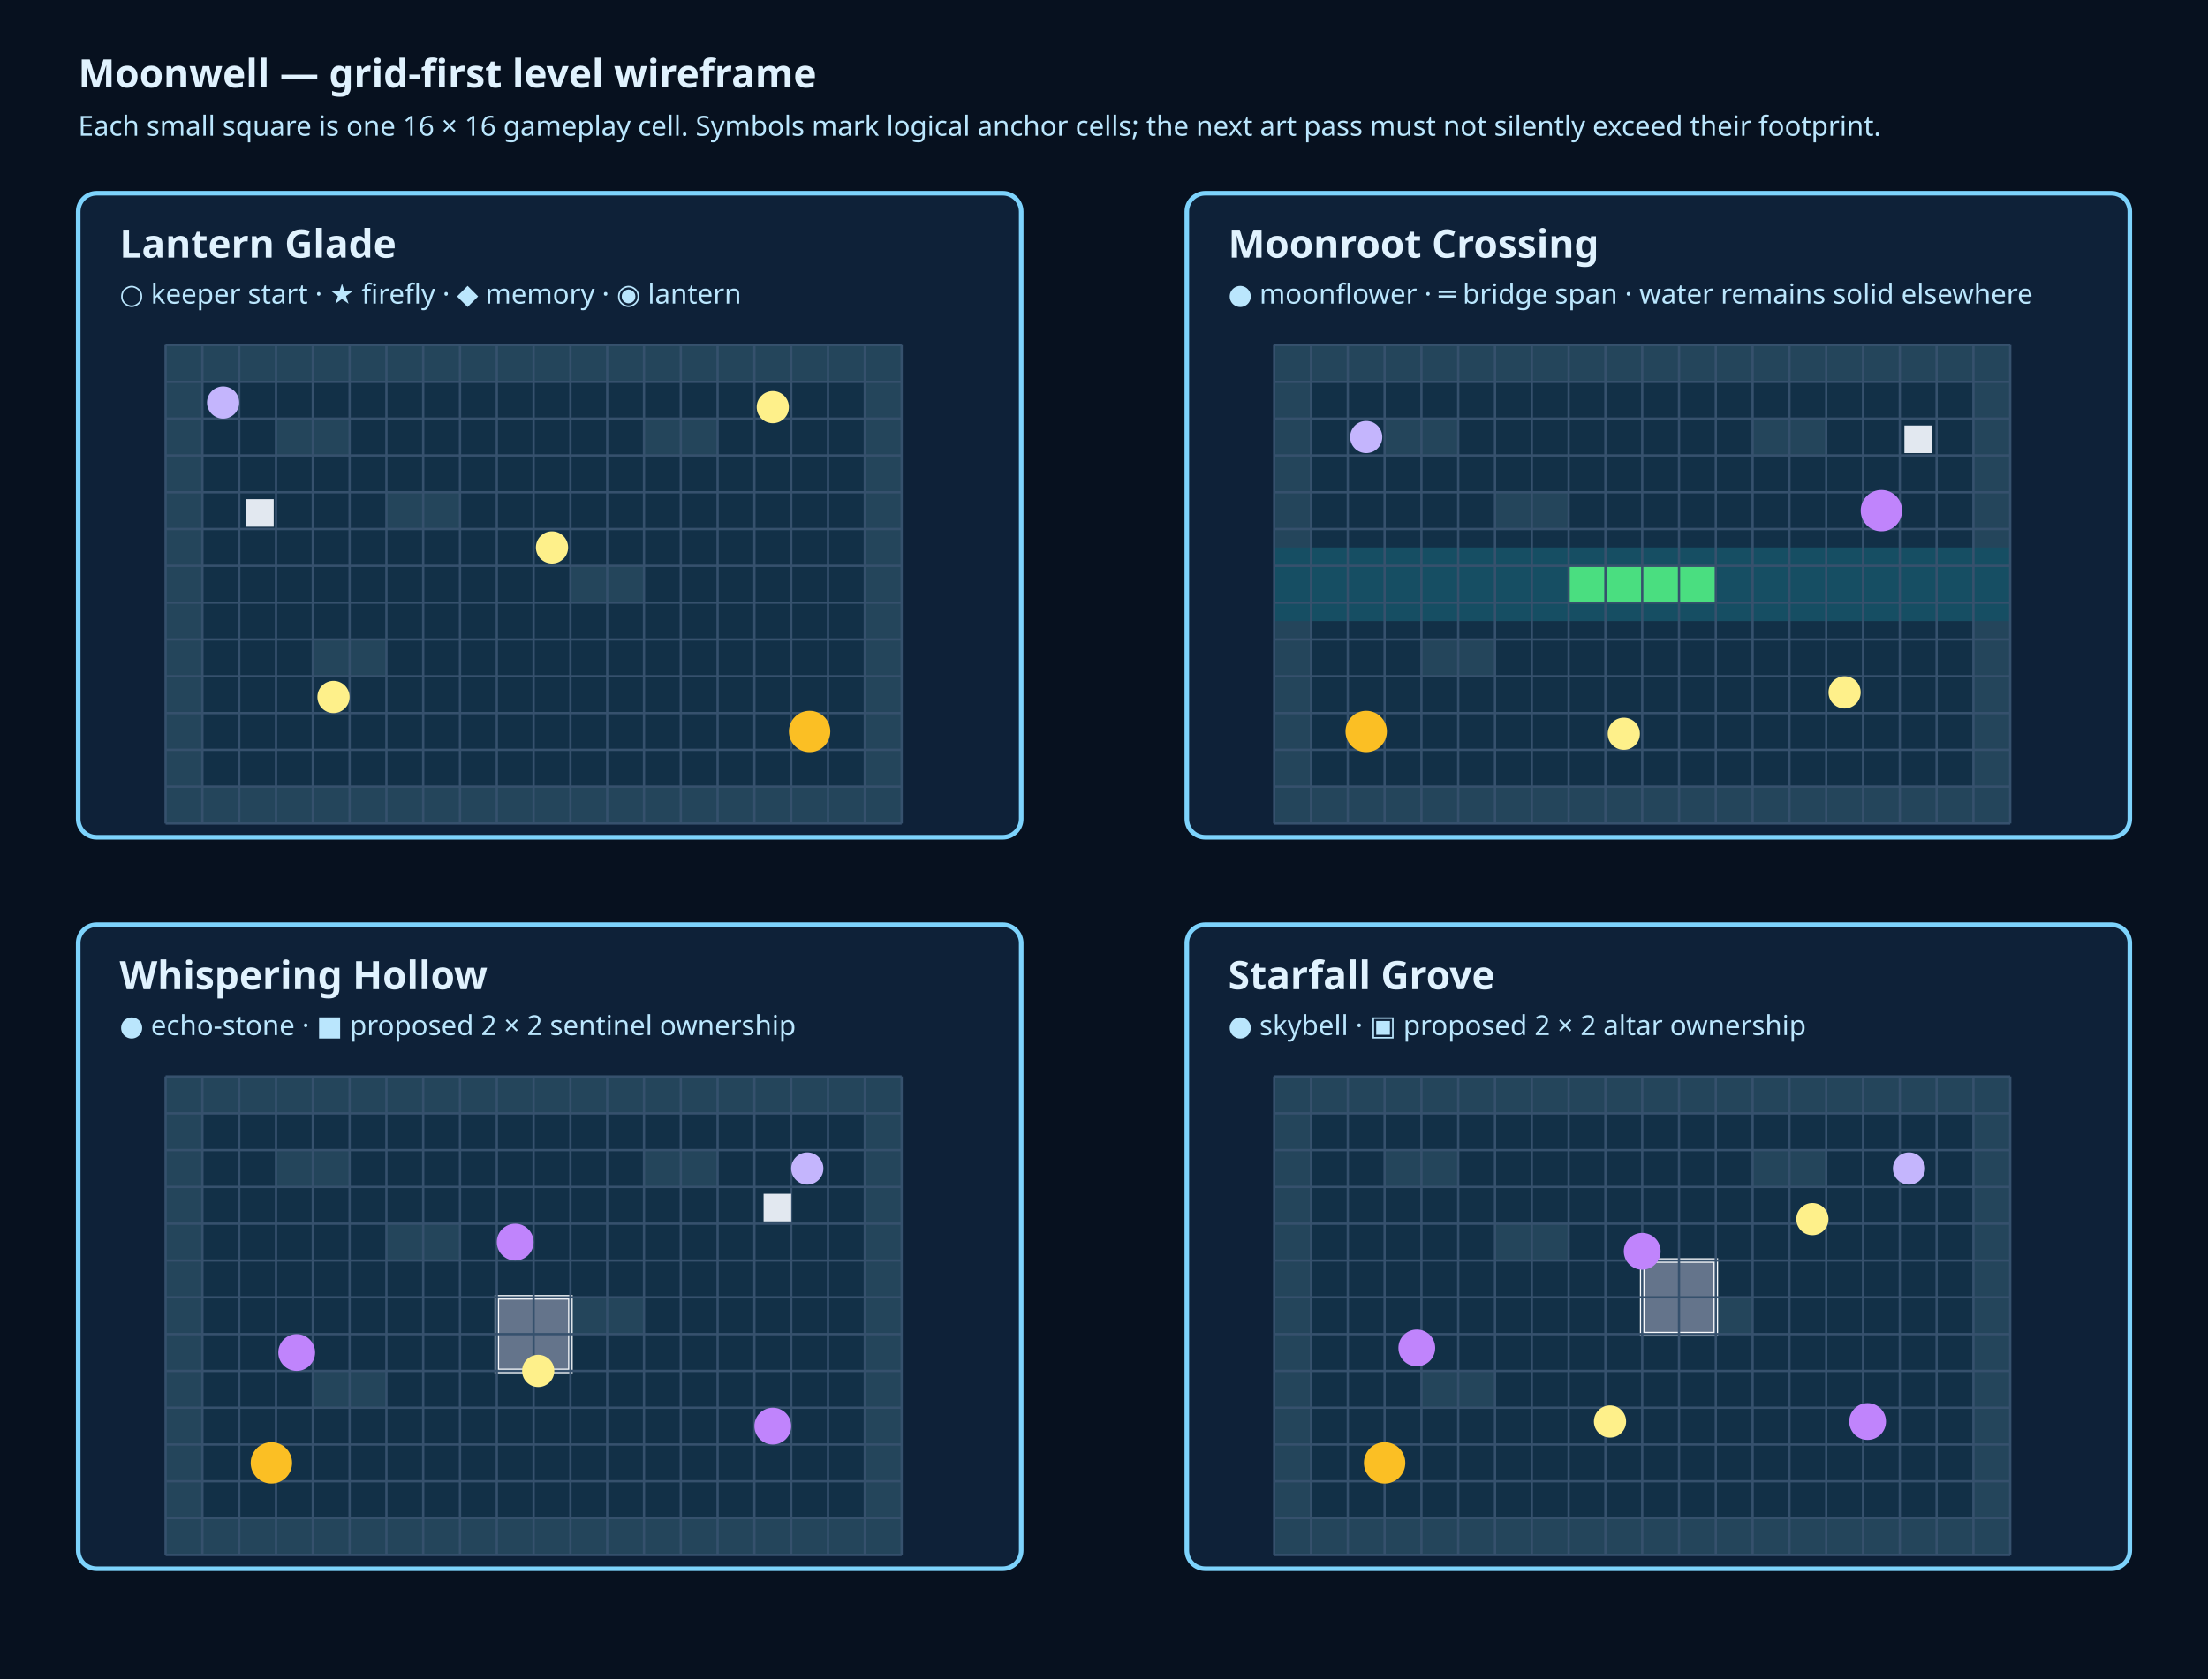
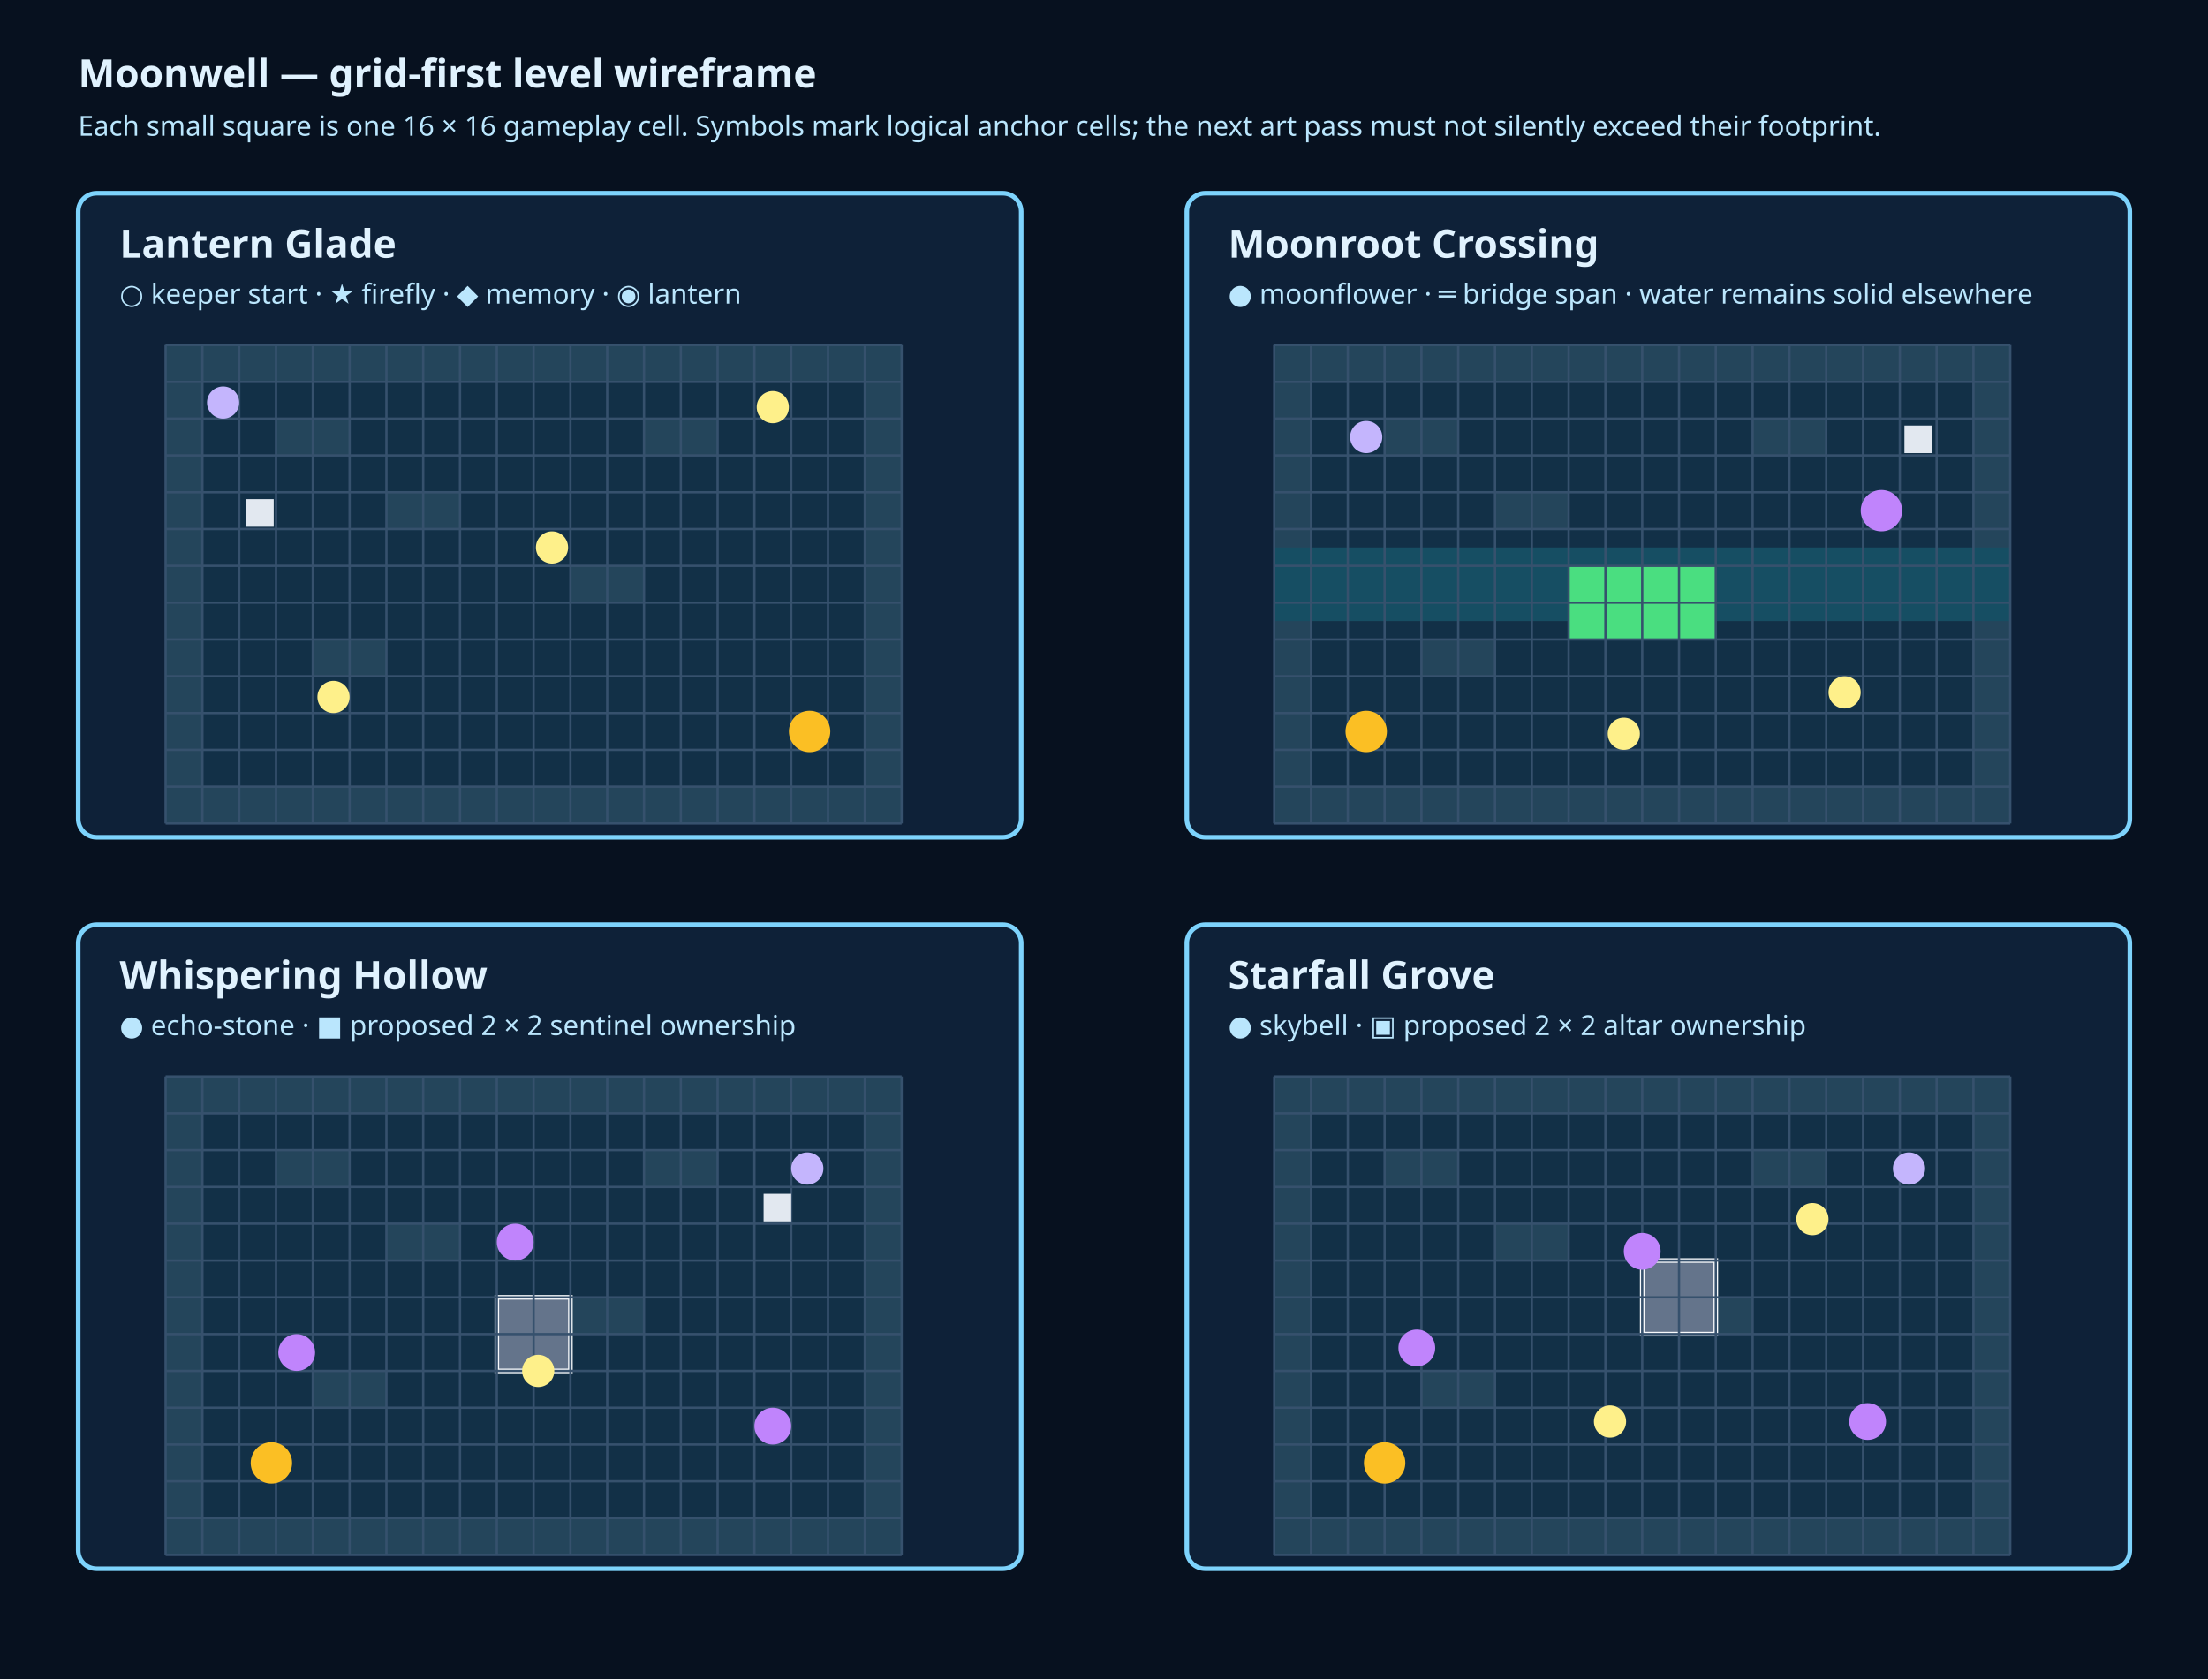
<svg xmlns="http://www.w3.org/2000/svg" width="960" height="730" viewBox="0 0 960 730" role="img" aria-labelledby="title desc">
  <style>
    .page{fill:#07111f}.panel{fill:#0e2138;stroke:#7dd3fc;stroke-width:2}.grid{stroke:#36516d;stroke-width:1}.wall{fill:#24455b}.path{fill:#123047}.start{fill:#c4b5fd}.home{fill:#fbbf24}.memory{fill:#e2e8f0}.light{fill:#fef08a}.puzzle{fill:#c084fc}.bridge{fill:#4ade80}.label{fill:#e0f2fe;font:600 17px system-ui,sans-serif}.small{fill:#bae6fd;font:12px system-ui,sans-serif}.legend{fill:#dbeafe;font:13px system-ui,sans-serif}
  </style>
  <rect class="page" width="960" height="730" />
  <text x="34" y="38" class="label">Moonwell — grid-first level wireframe</text>
  <text x="34" y="59" class="small">Each small square is one 16 × 16 gameplay cell. Symbols mark logical anchor cells; the next art pass must not silently exceed their footprint.</text>
  <g transform="translate(34 84)">
    <rect class="panel" width="410" height="280" rx="8" />
    <text class="label" x="18" y="28">Lantern Glade</text>
    <text class="small" x="18" y="48">○ keeper start · ★ firefly · ◆ memory · ◉ lantern</text>
    <g transform="translate(38 66)">
      <rect class="path" width="320" height="208" />
      <path class="wall" d="M0 0h320v16H0zm0 192h320v16H0zM0 0h16v208H0zm304 0h16v208h-16zM48 32h32v16H48zm160 0h32v16h-32zM96 64h32v16H96zm80 32h32v16h-32zM64 128h32v16H64z" />
      <path class="grid" d="M0 0v208M16 0v208M32 0v208M48 0v208M64 0v208M80 0v208M96 0v208M112 0v208M128 0v208M144 0v208M160 0v208M176 0v208M192 0v208M208 0v208M224 0v208M240 0v208M256 0v208M272 0v208M288 0v208M304 0v208M320 0v208M0 0h320M0 16h320M0 32h320M0 48h320M0 64h320M0 80h320M0 96h320M0 112h320M0 128h320M0 144h320M0 160h320M0 176h320M0 192h320M0 208h320" />
      <circle class="start" cx="25" cy="25" r="7" />
      <circle class="light" cx="264" cy="27" r="7" />
      <circle class="light" cx="73" cy="153" r="7" />
      <circle class="light" cx="168" cy="88" r="7" />
      <rect class="memory" x="35" y="67" width="12" height="12" />
      <circle class="home" cx="280" cy="168" r="9" />
    </g>
  </g>
  <g transform="translate(516 84)">
    <rect class="panel" width="410" height="280" rx="8" />
    <text class="label" x="18" y="28">Moonroot Crossing</text>
    <text class="small" x="18" y="48">● moonflower · ═ bridge span · water remains solid elsewhere</text>
    <g transform="translate(38 66)">
      <rect class="path" width="320" height="208" />
      <path class="wall" d="M0 0h320v16H0zm0 192h320v16H0zM0 0h16v208H0zm304 0h16v208h-16zM48 32h32v16H48zm160 0h32v16h-32zM96 64h32v16H96zm80 32h32v16h-32zM64 128h32v16H64z" />
      <rect x="0" y="88" width="320" height="32" fill="#164e63" />
-       <rect class="bridge" x="128" y="96" width="64" height="16" />
+       <rect class="bridge" x="128" y="96" width="64" height="32" />
      <path class="grid" d="M0 0v208M16 0v208M32 0v208M48 0v208M64 0v208M80 0v208M96 0v208M112 0v208M128 0v208M144 0v208M160 0v208M176 0v208M192 0v208M208 0v208M224 0v208M240 0v208M256 0v208M272 0v208M288 0v208M304 0v208M320 0v208M0 0h320M0 16h320M0 32h320M0 48h320M0 64h320M0 80h320M0 96h320M0 112h320M0 128h320M0 144h320M0 160h320M0 176h320M0 192h320M0 208h320" />
      <circle class="start" cx="40" cy="40" r="7" />
      <circle class="puzzle" cx="264" cy="72" r="9" />
      <circle class="light" cx="248" cy="151" r="7" />
      <circle class="light" cx="152" cy="169" r="7" />
      <rect class="memory" x="274" y="35" width="12" height="12" />
      <circle class="home" cx="40" cy="168" r="9" />
    </g>
  </g>
  <g transform="translate(34 402)">
    <rect class="panel" width="410" height="280" rx="8" />
    <text class="label" x="18" y="28">Whispering Hollow</text>
    <text class="small" x="18" y="48">● echo-stone · ■ proposed 2 × 2 sentinel ownership</text>
    <g transform="translate(38 66)">
      <rect class="path" width="320" height="208" />
      <path class="wall" d="M0 0h320v16H0zm0 192h320v16H0zM0 0h16v208H0zm304 0h16v208h-16zM48 32h32v16H48zm160 0h32v16h-32zM96 64h32v16H96zm80 32h32v16h-32zM64 128h32v16H64z" />
      <rect x="144" y="96" width="32" height="32" fill="#64748b" stroke="#f8fafc" stroke-width="2" />
      <path class="grid" d="M0 0v208M16 0v208M32 0v208M48 0v208M64 0v208M80 0v208M96 0v208M112 0v208M128 0v208M144 0v208M160 0v208M176 0v208M192 0v208M208 0v208M224 0v208M240 0v208M256 0v208M272 0v208M288 0v208M304 0v208M320 0v208M0 0h320M0 16h320M0 32h320M0 48h320M0 64h320M0 80h320M0 96h320M0 112h320M0 128h320M0 144h320M0 160h320M0 176h320M0 192h320M0 208h320" />
      <circle class="start" cx="279" cy="40" r="7" />
      <circle class="puzzle" cx="264" cy="152" r="8" />
      <circle class="puzzle" cx="152" cy="72" r="8" />
      <circle class="puzzle" cx="57" cy="120" r="8" />
      <circle class="light" cx="162" cy="128" r="7" />
      <rect class="memory" x="260" y="51" width="12" height="12" />
      <circle class="home" cx="46" cy="168" r="9" />
    </g>
  </g>
  <g transform="translate(516 402)">
    <rect class="panel" width="410" height="280" rx="8" />
    <text class="label" x="18" y="28">Starfall Grove</text>
    <text class="small" x="18" y="48">● skybell · ▣ proposed 2 × 2 altar ownership</text>
    <g transform="translate(38 66)">
      <rect class="path" width="320" height="208" />
      <path class="wall" d="M0 0h320v16H0zm0 192h320v16H0zM0 0h16v208H0zm304 0h16v208h-16zM48 32h32v16H48zm160 0h32v16h-32zM96 64h32v16H96zm80 32h32v16h-32zM64 128h32v16H64z" />
      <rect x="160" y="80" width="32" height="32" fill="#64748b" stroke="#f8fafc" stroke-width="2" />
      <path class="grid" d="M0 0v208M16 0v208M32 0v208M48 0v208M64 0v208M80 0v208M96 0v208M112 0v208M128 0v208M144 0v208M160 0v208M176 0v208M192 0v208M208 0v208M224 0v208M240 0v208M256 0v208M272 0v208M288 0v208M304 0v208M320 0v208M0 0h320M0 16h320M0 32h320M0 48h320M0 64h320M0 80h320M0 96h320M0 112h320M0 128h320M0 144h320M0 160h320M0 176h320M0 192h320M0 208h320" />
      <circle class="start" cx="276" cy="40" r="7" />
      <circle class="puzzle" cx="258" cy="150" r="8" />
      <circle class="puzzle" cx="160" cy="76" r="8" />
      <circle class="puzzle" cx="62" cy="118" r="8" />
      <circle class="light" cx="146" cy="150" r="7" />
      <circle class="light" cx="234" cy="62" r="7" />
      <circle class="home" cx="48" cy="168" r="9" />
    </g>
  </g>
</svg>
